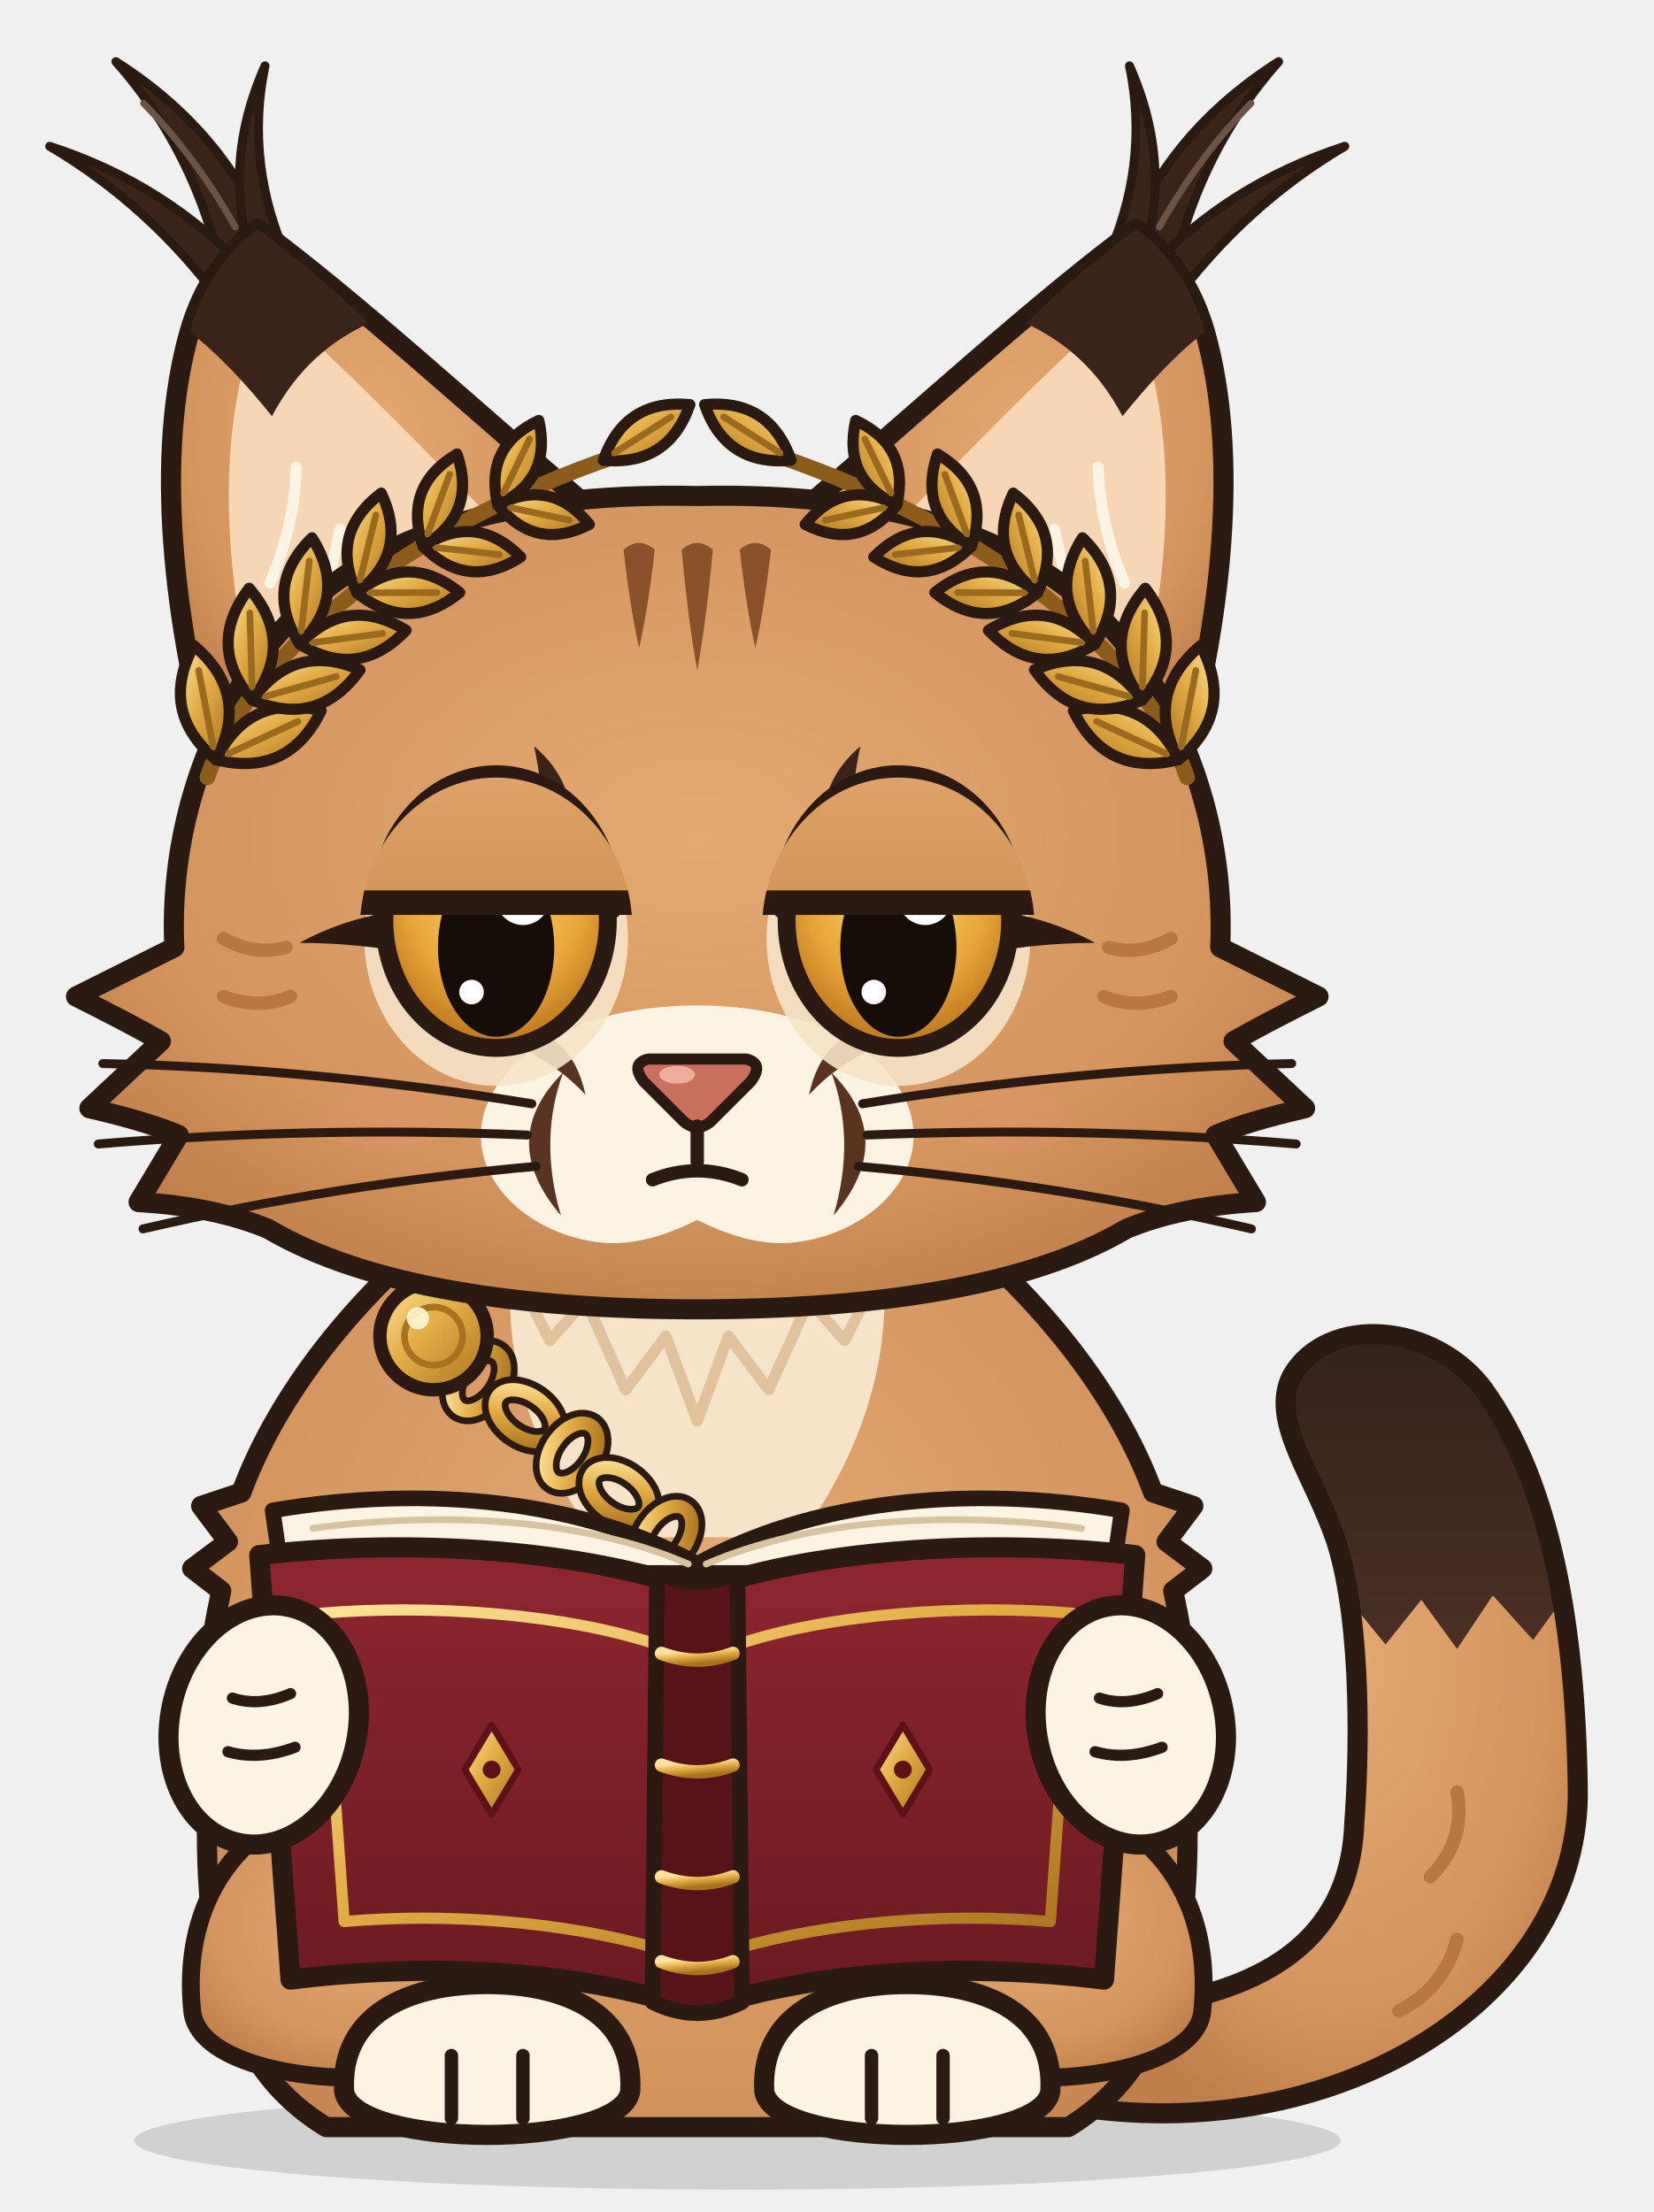
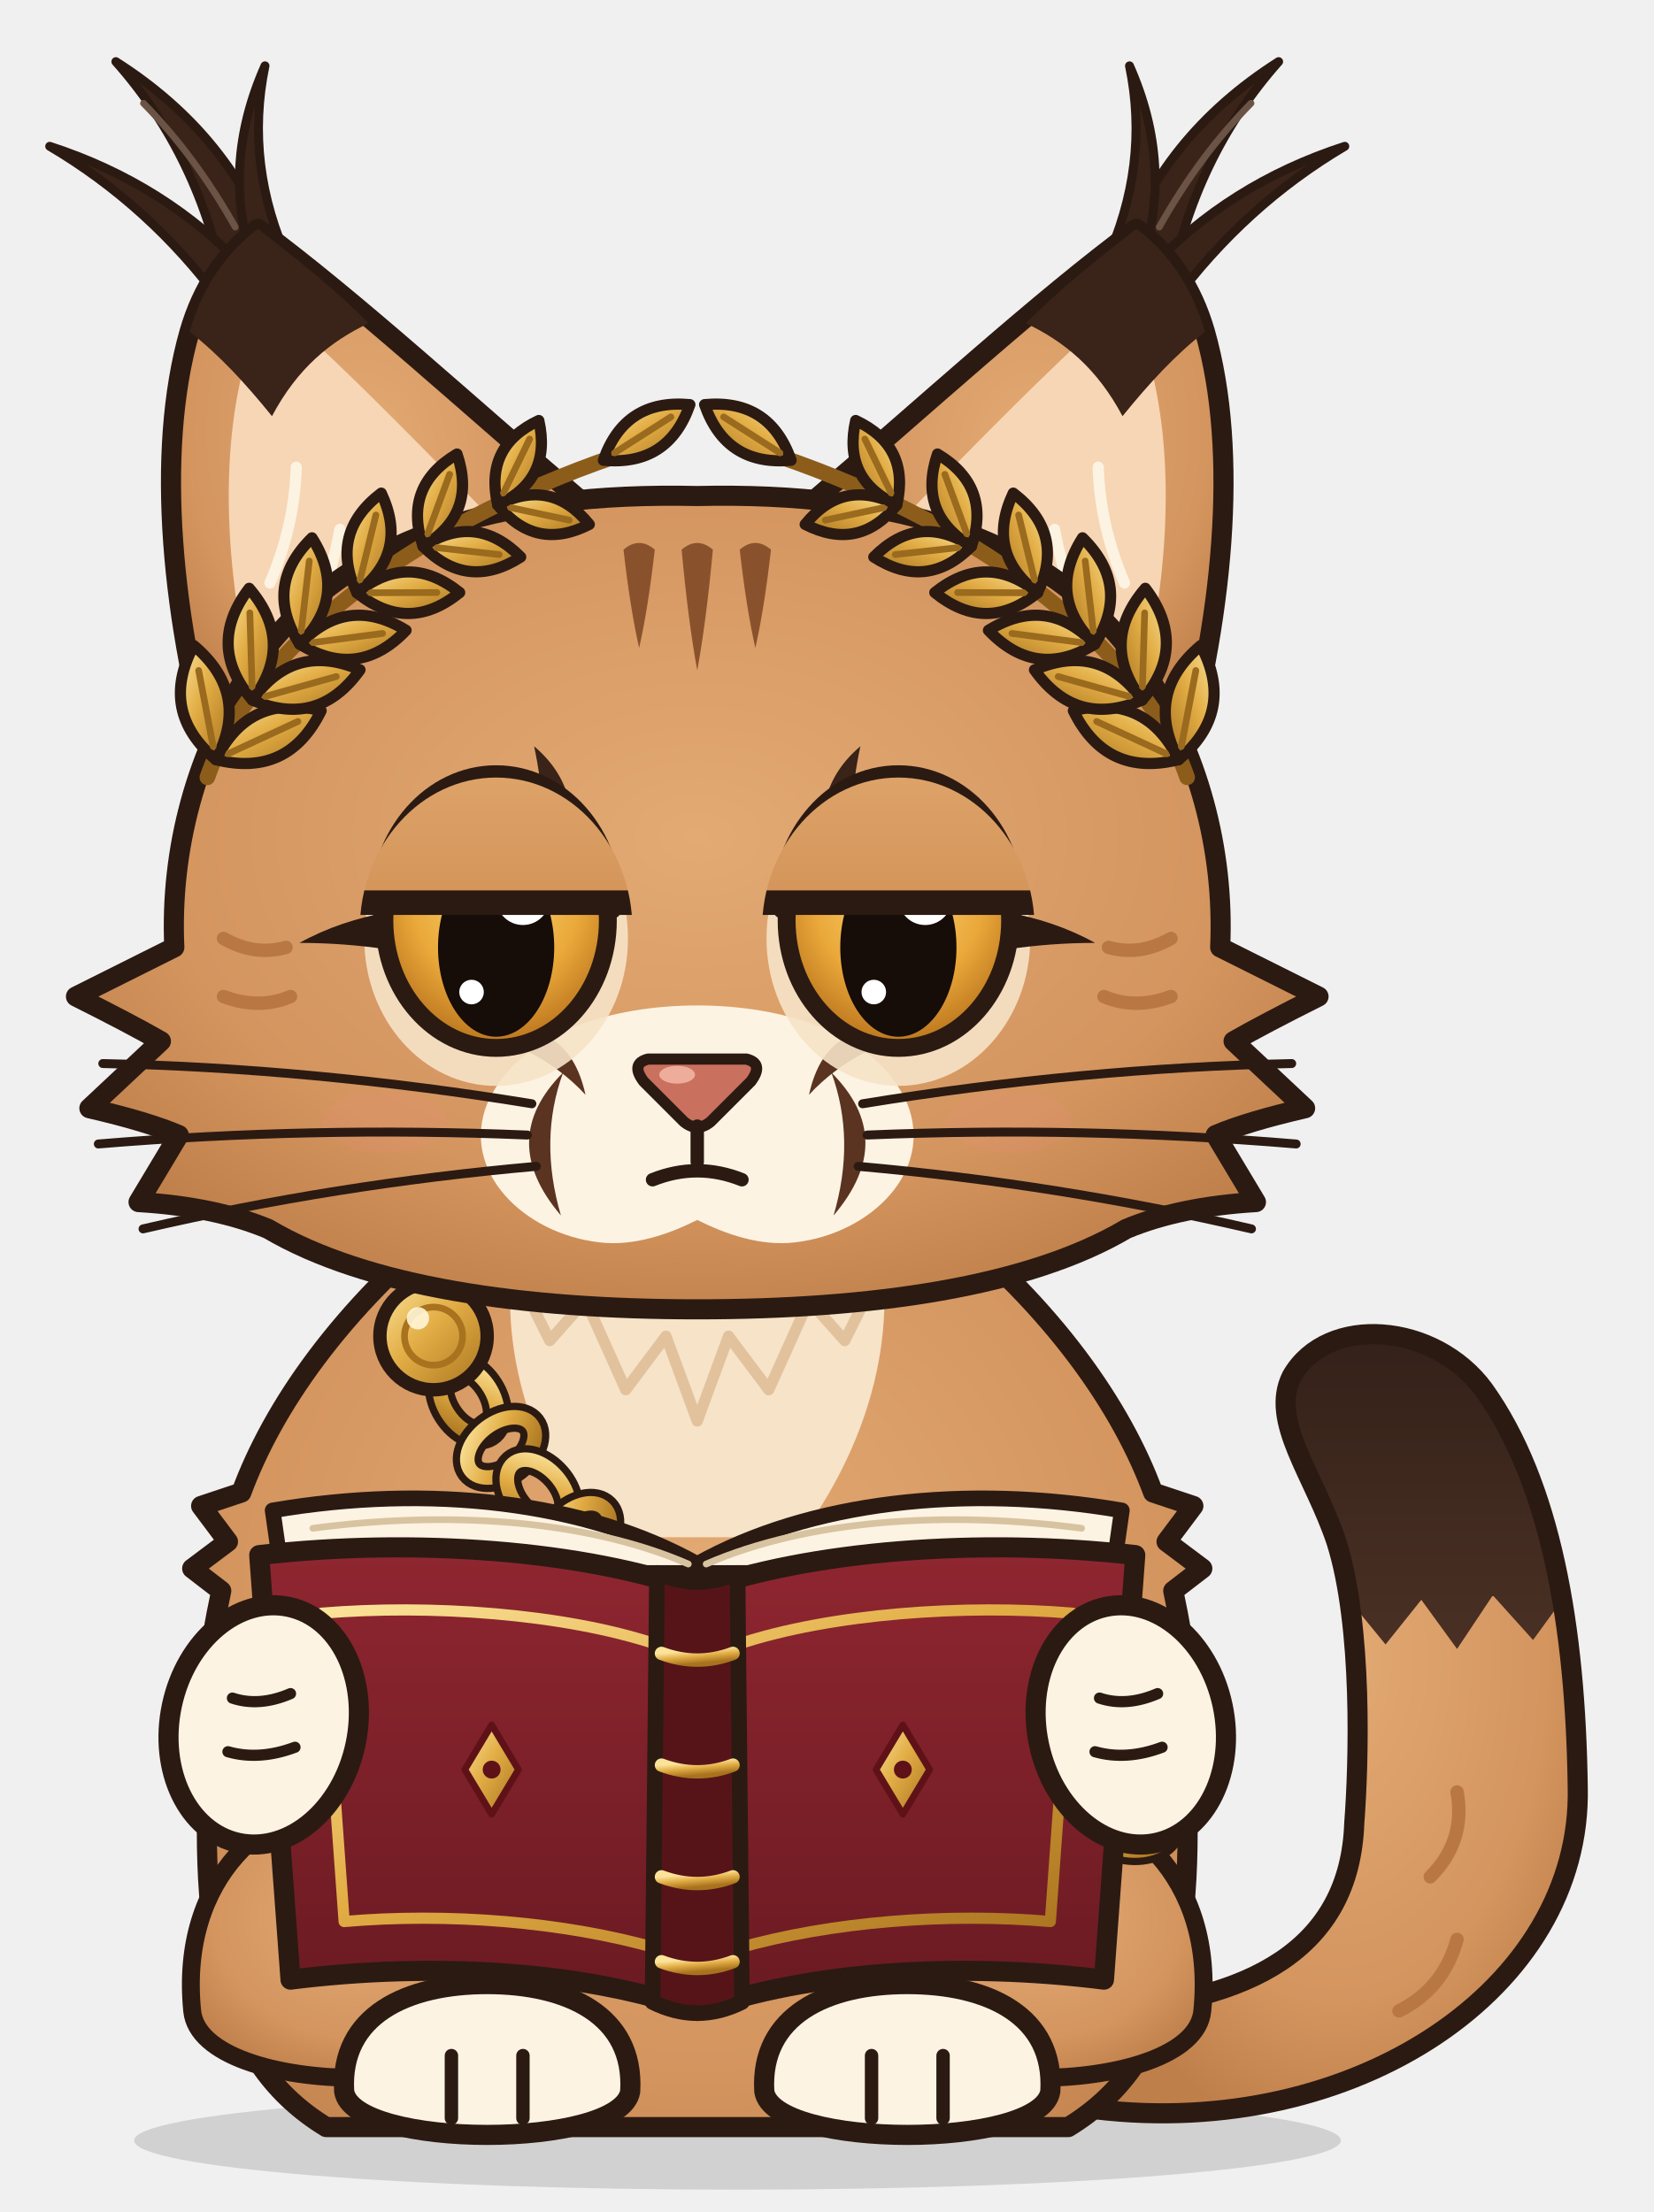
<svg xmlns="http://www.w3.org/2000/svg" stroke-linejoin="round" stroke-linecap="round" viewBox="200 0 740 990" width="740" height="990">
  <defs>
    <radialGradient cx="0.5" cy="0.42" r="0.62" id="vas10-fur">
      <stop offset="0" stop-color="#e3aa74" />
      <stop offset=".7" stop-color="#d4955f" />
      <stop offset="1" stop-color="#bf7f4a" />
    </radialGradient>
    <radialGradient gradientUnits="userSpaceOnUse" cx="512" cy="715" r="300" id="vas10-fur-body">
      <stop offset="0" stop-color="#e3aa74" />
      <stop offset=".7" stop-color="#d4955f" />
      <stop offset="1" stop-color="#c4844f" />
    </radialGradient>
    <radialGradient cx="0.36" cy="0.3" r="0.8" id="vas10-fur-wide">
      <stop offset="0" stop-color="#e3aa74" />
      <stop offset=".6" stop-color="#d4955f" />
      <stop offset="1" stop-color="#bf7f4a" />
    </radialGradient>
    <linearGradient x1="0" y1="0" x2="1" y2="1" id="vas10-gold">
      <stop offset="0" stop-color="#fbe39a" />
      <stop offset=".45" stop-color="#e2ad45" />
      <stop offset="1" stop-color="#a8721e" />
    </linearGradient>
    <radialGradient cx="0.5" cy="0.38" r="0.62" id="vas10-iris">
      <stop offset="0" stop-color="#fcd977" />
      <stop offset=".62" stop-color="#eaa83a" />
      <stop offset="1" stop-color="#b8731c" />
    </radialGradient>
    <linearGradient x1="0" y1="0" x2="0" y2="1" id="vas10-cover">
      <stop offset="0" stop-color="#8f2630" />
      <stop offset="1" stop-color="#6a1a22" />
    </linearGradient>
    <linearGradient x1="0" y1="0" x2="0" y2="1" id="vas10-tip">
      <stop offset="0" stop-color="#2e1d16" />
      <stop offset="1" stop-color="#4a3024" />
    </linearGradient>
    <linearGradient x1="0" y1="0" x2="0" y2="1" id="vas10-lid">
      <stop offset="0" stop-color="#e2a96f" />
      <stop offset="1" stop-color="#d39459" />
    </linearGradient>
    <linearGradient x1="0" y1="0" x2="1" y2="1" id="vas10-steel">
      <stop offset="0" stop-color="#f1f4f6" />
      <stop offset=".5" stop-color="#b3bcc4" />
      <stop offset="1" stop-color="#717c86" />
    </linearGradient>
    <linearGradient x1="0" y1="0" x2="0" y2="1" id="vas10-shield">
      <stop offset="0" stop-color="#c8333f" />
      <stop offset="1" stop-color="#8a1c26" />
    </linearGradient>
    <linearGradient x1="0" y1="0" x2="1" y2="1" id="vas10-cap">
      <stop offset="0" stop-color="#4f6fc2" />
      <stop offset="1" stop-color="#2c4387" />
    </linearGradient>
    <linearGradient x1="0" y1="0" x2="1" y2="1" id="vas10-mantle">
      <stop offset="0" stop-color="#8a4bb0" />
      <stop offset="1" stop-color="#4a1f66" />
    </linearGradient>
    <linearGradient x1="0" y1="0" x2="0" y2="1" id="vas10-sable">
      <stop offset="0" stop-color="#8a5c3c" />
      <stop offset="1" stop-color="#5a3824" />
    </linearGradient>
    <clipPath id="vas10-tail">
      <path d="M 690 944 C 806 958 908 890 906 800 C 905 728 894 664 864 622 C 842 592 794 588 778 616 C 768 636 788 660 798 690 C 810 728 808 790 806 816 C 804 872 760 896 690 900 Z" />
    </clipPath>
    <clipPath id="vas10-eye0">
      <ellipse rx="61" ry="68" cy="416" cx="422" />
    </clipPath>
    <clipPath id="vas10-eye1">
      <ellipse rx="61" ry="68" cy="416" cx="602" />
    </clipPath>
  </defs>
  <ellipse cx="530" cy="958" rx="270" ry="22" fill="#000" opacity="0.13" />
  <g>
    <g>
      <path d="M 690 944 C 806 958 908 890 906 800 C 905 728 894 664 864 622 C 842 592 794 588 778 616 C 768 636 788 660 798 690 C 810 728 808 790 806 816 C 804 872 760 896 690 900 Z" fill="url(#vas10-fur)" />
      <path d="M 740 560 L 940 560 L 940 716 L 918 732 L 902 712 L 886 734 L 868 714 L 852 738 L 836 716 L 820 736 L 802 714 L 780 728 L 740 728 Z" fill="url(#vas10-tip)" clip-path="url(#vas10-tail)" />
      <path d="M 840 840 Q 856 824 852 802 M 826 900 Q 846 890 852 868" fill="none" stroke-width="6" stroke="#b97843" />
      <path fill="none" stroke-width="9" d="M 690 944 C 806 958 908 890 906 800 C 905 728 894 664 864 622 C 842 592 794 588 778 616 C 768 636 788 660 798 690 C 810 728 808 790 806 816 C 804 872 760 896 690 900 Z" stroke="#2b1a12" />
    </g>
    <g>
      <g>
        <path d="M 404 544 C 352 586 322 630 308 668 L 290 674 L 302 690 L 286 702 L 299 712 C 293 740 291 760 294 780 C 288 870 300 924 346 952 L 678 952 C 724 924 736 870 730 780 C 733 760 731 740 725 712 L 738 702 L 722 690 L 734 674 L 716 668 C 702 630 672 586 620 544 Z" stroke-width="9" stroke="#2b1a12" fill="url(#vas10-fur-body)" />
        <path d="M 432 548 C 420 600 438 650 466 688 L 558 688 C 586 650 604 600 592 548 Z" fill="#f6e3c8" />
        <path d="M 424 556 L 446 600 L 462 582 L 480 622 L 498 598 L 512 636 L 526 598 L 544 622 L 562 582 L 578 600 L 600 556 Z" stroke="#e2c29d" stroke-width="5" fill="#f6e3c8" />
        <path stroke-width="8" stroke="#2b1a12" d="M 286 900 C 280 840 320 806 360 806 C 400 806 440 840 434 900 C 430 940 290 940 286 900 Z" fill="url(#vas10-fur)" />
        <path stroke-width="8" stroke="#2b1a12" d="M 590 900 C 584 840 624 806 664 806 C 704 806 744 840 738 900 C 734 940 594 940 590 900 Z" fill="url(#vas10-fur)" />
      </g>
      <g>
-         <ellipse rx="15" ry="9.5" fill="none" stroke-width="12" stroke="#2b1a12" cx="414" cy="618" transform="matrix(0.573576, -0.819152, 0.819152, 0.573576, -329.697, 602.659)" />
-         <ellipse rx="15" ry="9.5" fill="none" stroke-width="6" cx="414" cy="618" transform="matrix(0.573576, -0.819152, 0.819152, 0.573576, -329.697, 602.659)" stroke="url(#vas10-gold)" />
-         <ellipse rx="15" ry="9.5" fill="none" stroke-width="12" stroke="#2b1a12" cx="435" cy="633.6" transform="matrix(0.819152, 0.573576, -0.573576, 0.819152, 442.087, -134.92)" />
-         <ellipse rx="15" ry="9.5" fill="none" stroke-width="6" cx="435" cy="633.6" transform="matrix(0.819152, 0.573576, -0.573576, 0.819152, 442.087, -134.92)" stroke="url(#vas10-gold)" />
-         <ellipse rx="15" ry="9.5" fill="none" stroke-width="12" stroke="#2b1a12" cx="456" cy="650.4" transform="matrix(0.573576, -0.819152, 0.819152, 0.573576, -338.327, 650.879)" />
-         <ellipse rx="15" ry="9.5" fill="none" stroke-width="6" cx="456" cy="650.4" transform="matrix(0.573576, -0.819152, 0.819152, 0.573576, -338.327, 650.879)" stroke="url(#vas10-gold)" />
-         <ellipse rx="15" ry="9.5" fill="none" stroke-width="12" stroke="#2b1a12" cx="477" cy="668.4" transform="matrix(0.819152, 0.573576, -0.573576, 0.819152, 469.643, -152.717)" />
-         <ellipse rx="15" ry="9.5" fill="none" stroke-width="6" cx="477" cy="668.4" transform="matrix(0.819152, 0.573576, -0.573576, 0.819152, 469.643, -152.717)" stroke="url(#vas10-gold)" />
-         <ellipse rx="15" ry="9.5" fill="none" stroke-width="12" stroke="#2b1a12" cx="498" cy="687.6" transform="matrix(0.573576, -0.819152, 0.819152, 0.573576, -350.89, 701.147)" />
-         <ellipse rx="15" ry="9.5" fill="none" stroke-width="6" cx="498" cy="687.6" transform="matrix(0.573576, -0.819152, 0.819152, 0.573576, -350.89, 701.147)" stroke="url(#vas10-gold)" />
+         <ellipse rx="17" ry="11" fill="none" stroke-width="13" stroke="#2b1a12" cx="409.6" cy="626.7" transform="matrix(0.532876, 0.846193, -0.846193, 0.532876, 721.643, -53.8543)" />
+         <ellipse rx="17" ry="11" fill="none" stroke-width="6.5" cx="409.6" cy="626.7" transform="matrix(0.532876, 0.846193, -0.846193, 0.532876, 721.643, -53.8543)" stroke="url(#vas10-gold)" />
+         <ellipse rx="17" ry="11" fill="none" stroke-width="13" stroke="#2b1a12" cx="424.2" cy="647.8" transform="matrix(0.798636, -0.601815, 0.601815, 0.798636, -304.437, 385.734)" />
+         <ellipse rx="17" ry="11" fill="none" stroke-width="6.5" cx="424.2" cy="647.8" transform="matrix(0.798636, -0.601815, 0.601815, 0.798636, -304.437, 385.734)" stroke="url(#vas10-gold)" />
+         <ellipse rx="17" ry="11" fill="none" stroke-width="13" stroke="#2b1a12" cx="440.7" cy="668" transform="matrix(0.656059, 0.75471, -0.75471, 0.656059, 655.721, -102.848)" />
+         <ellipse rx="17" ry="11" fill="none" stroke-width="6.5" cx="440.7" cy="668" transform="matrix(0.656059, 0.75471, -0.75471, 0.656059, 655.721, -102.848)" stroke="url(#vas10-gold)" />
+         <ellipse rx="17" ry="11" fill="none" stroke-width="13" stroke="#2b1a12" cx="458.5" cy="687.1" transform="matrix(0.712026, -0.702153, 0.702153, 0.712026, -350.413, 519.804)" />
+         <ellipse rx="17" ry="11" fill="none" stroke-width="6.5" cx="458.5" cy="687.1" transform="matrix(0.712026, -0.702153, 0.702153, 0.712026, -350.413, 519.804)" stroke="url(#vas10-gold)" />
+         <ellipse rx="17" ry="11" fill="none" stroke-width="13" stroke="#2b1a12" cx="477.1" cy="705" transform="matrix(0.739631, 0.673013, -0.673013, 0.739631, 598.696, -137.534)" />
+         <ellipse rx="17" ry="11" fill="none" stroke-width="6.5" cx="477.1" cy="705" transform="matrix(0.739631, 0.673013, -0.673013, 0.739631, 598.696, -137.534)" stroke="url(#vas10-gold)" />
+         <ellipse rx="17" ry="11" fill="none" stroke-width="13" stroke="#2b1a12" cx="497.1" cy="722.2" transform="matrix(0.632029, -0.774944, 0.774944, 0.632029, -376.747, 650.973)" />
+         <ellipse rx="17" ry="11" fill="none" stroke-width="6.5" cx="497.1" cy="722.2" transform="matrix(0.632029, -0.774944, 0.774944, 0.632029, -376.747, 650.973)" stroke="url(#vas10-gold)" />
+         <ellipse rx="17" ry="11" fill="none" stroke-width="13" stroke="#2b1a12" cx="517.4" cy="737.9" transform="matrix(0.804894, 0.593419, -0.593419, 0.804894, 538.832, -163.066)" />
+         <ellipse rx="17" ry="11" fill="none" stroke-width="6.5" cx="517.4" cy="737.9" transform="matrix(0.804894, 0.593419, -0.593419, 0.804894, 538.832, -163.066)" stroke="url(#vas10-gold)" />
+         <ellipse rx="17" ry="11" fill="none" stroke-width="13" stroke="#2b1a12" cx="538.6" cy="752.7" transform="matrix(0.551937, -0.833886, 0.833886, 0.551937, -386.339, 786.388)" />
+         <ellipse rx="17" ry="11" fill="none" stroke-width="6.5" cx="538.6" cy="752.7" transform="matrix(0.551937, -0.833886, 0.833886, 0.551937, -386.339, 786.388)" stroke="url(#vas10-gold)" />
+         <ellipse rx="17" ry="11" fill="none" stroke-width="13" stroke="#2b1a12" cx="560.6" cy="766.3" transform="matrix(0.861629, 0.507538, -0.507538, 0.861629, 466.497, -178.492)" />
+         <ellipse rx="17" ry="11" fill="none" stroke-width="6.5" cx="560.6" cy="766.3" transform="matrix(0.861629, 0.507538, -0.507538, 0.861629, 466.497, -178.492)" stroke="url(#vas10-gold)" />
+         <ellipse rx="17" ry="11" fill="none" stroke-width="13" stroke="#2b1a12" cx="584.1" cy="779.3" transform="matrix(0.457098, -0.889416, 0.889416, 0.457098, -376.013, 942.592)" />
+         <ellipse rx="17" ry="11" fill="none" stroke-width="6.5" cx="584.1" cy="779.3" transform="matrix(0.457098, -0.889416, 0.889416, 0.457098, -376.013, 942.592)" stroke="url(#vas10-gold)" />
+         <ellipse rx="17" ry="11" fill="none" stroke-width="13" stroke="#2b1a12" cx="607.1" cy="790.2" transform="matrix(0.91496, 0.403545, -0.403545, 0.91496, 370.509, -177.793)" />
+         <ellipse rx="17" ry="11" fill="none" stroke-width="6.5" cx="607.1" cy="790.2" transform="matrix(0.91496, 0.403545, -0.403545, 0.91496, 370.509, -177.793)" stroke="url(#vas10-gold)" />
+         <ellipse rx="17" ry="11" fill="none" stroke-width="13" stroke="#2b1a12" cx="631.3" cy="799.9" transform="matrix(0.34202, -0.939693, 0.939693, 0.34202, -336.277, 1119.55)" />
+         <ellipse rx="17" ry="11" fill="none" stroke-width="6.5" cx="631.3" cy="799.9" transform="matrix(0.34202, -0.939693, 0.939693, 0.34202, -336.277, 1119.55)" stroke="url(#vas10-gold)" />
+         <ellipse rx="17" ry="11" fill="none" stroke-width="13" stroke="#2b1a12" cx="655.6" cy="807.8" transform="matrix(0.962218, 0.27228, -0.27228, 0.962218, 244.718, -147.987)" />
+         <ellipse rx="17" ry="11" fill="none" stroke-width="6.5" cx="655.6" cy="807.8" transform="matrix(0.962218, 0.27228, -0.27228, 0.962218, 244.718, -147.987)" stroke="url(#vas10-gold)" />
+         <ellipse rx="17" ry="11" fill="none" stroke-width="13" stroke="#2b1a12" cx="681.8" cy="813.9" transform="matrix(0.183951, -0.982935, 0.982935, 0.183951, -243.629, 1334.35)" />
+         <ellipse rx="17" ry="11" fill="none" stroke-width="6.5" cx="681.8" cy="813.9" transform="matrix(0.183951, -0.982935, 0.982935, 0.183951, -243.629, 1334.35)" stroke="url(#vas10-gold)" />
+         <ellipse rx="17" ry="11" fill="none" stroke-width="13" stroke="#2b1a12" cx="706.6" cy="817.2" transform="matrix(0.996345, 0.0854169, -0.0854169, 0.996345, 72.3851, -57.369)" />
+         <ellipse rx="17" ry="11" fill="none" stroke-width="6.5" cx="706.6" cy="817.2" transform="matrix(0.996345, 0.0854169, -0.0854169, 0.996345, 72.3851, -57.369)" stroke="url(#vas10-gold)" />
        <circle cx="394" cy="598" r="24" stroke-width="6" stroke="#2b1a12" fill="url(#vas10-gold)" />
        <circle cx="394" cy="598" r="13" fill="none" stroke="#a8721e" stroke-width="3" />
        <circle cx="387" cy="590" r="5" fill="#fff6d6" opacity="0.9" />
      </g>
      <g>
        <path d="M 512 700 C 462 672 392 664 322 676 L 326 704 L 698 704 L 702 676 C 632 664 562 672 512 700 Z" stroke-width="7" fill="#fdf3e3" stroke="#2b1a12" />
        <path d="M 340 684 C 400 676 462 680 508 700 M 684 684 C 624 676 562 680 516 700" fill="none" stroke="#d8c3a0" stroke-width="3" />
        <path d="M 512 712 C 462 694 386 688 316 696 L 330 886 C 394 878 462 882 512 900 Z" stroke-width="9" stroke="#2b1a12" fill="url(#vas10-cover)" />
        <path d="M 512 712 C 562 694 638 688 708 696 L 694 886 C 630 878 562 882 512 900 Z" stroke-width="9" stroke="#2b1a12" fill="url(#vas10-cover)" />
        <path d="M 494 736 C 452 722 392 718 344 722 L 354 860 C 400 856 452 860 494 872 Z M 530 736 C 572 722 632 718 680 722 L 670 860 C 624 856 572 860 530 872 Z" fill="none" stroke-width="5" stroke="url(#vas10-gold)" />
        <path stroke="#5e1218" stroke-width="3" d="M 420 772 L 432 792 L 420 812 L 408 792 Z" fill="url(#vas10-gold)" />
        <circle cy="792" r="4" fill="#5e1218" cx="420" />
        <path stroke="#5e1218" stroke-width="3" d="M 604 772 L 616 792 L 604 812 L 592 792 Z" fill="url(#vas10-gold)" />
        <circle cy="792" r="4" fill="#5e1218" cx="604" />
        <path d="M 494 704 Q 512 712 530 704 L 532 896 Q 512 906 492 896 Z" fill="#561419" stroke-width="7" stroke="#2b1a12" />
        <path fill="none" stroke-width="6" d="M 496 740 Q 512 746 528 740" stroke="url(#vas10-gold)" />
        <path fill="none" stroke-width="6" d="M 496 790 Q 512 796 528 790" stroke="url(#vas10-gold)" />
        <path fill="none" stroke-width="6" d="M 496 840 Q 512 846 528 840" stroke="url(#vas10-gold)" />
        <path fill="none" stroke-width="6" d="M 496 878 Q 512 884 528 878" stroke="url(#vas10-gold)" />
      </g>
      <g>
        <ellipse cy="772" rx="42" ry="54" stroke-width="9" fill="#fdf3e3" stroke="#2b1a12" cx="318" transform="matrix(0.978148, 0.207912, -0.207912, 0.978148, 167.457, -49.2459)" />
        <path fill="none" stroke-width="5" stroke="#2b1a12" d="M 304 760 Q 316 764 330 758 M 302 784 Q 316 788 332 782" />
        <ellipse cy="772" rx="42" ry="54" stroke-width="9" fill="#fdf3e3" stroke="#2b1a12" cx="706" transform="matrix(0.978148, -0.207912, 0.207912, 0.978148, -145.08, 163.656)" />
        <path fill="none" stroke-width="5" stroke="#2b1a12" d="M 692 760 Q 704 764 718 758 M 690 784 Q 704 788 720 782" />
      </g>
      <g>
        <g transform="translate(380 300) matrix(0.992546, -0.121869, 0.121869, 0.992546, 0.487477, 3.97018) translate(-380 -300)">
          <g>
            <path d="M 345.8 106.5 Q 334.1 49.6 286 10 Q 318.4 57 322.2 117.5 Z" stroke-width="4" fill="#3a2318" stroke="#2b1a12" />
            <path d="M 332.3 109.5 Q 301.6 67.1 252 44 Q 293.2 75.7 319.7 122.5 Z" stroke-width="4" fill="#3a2318" stroke="#2b1a12" />
            <path d="M 352 108.7 Q 337.4 63 352 20 Q 326.8 62.1 336 107.3 Z" stroke-width="4" fill="#3a2318" stroke="#2b1a12" />
            <path d="M 330 90 Q 316 56 296 30" fill="none" stroke="#6b5446" stroke-width="3" />
            <path d="M 292 336 C 280 262 282 186 304 134 Q 316 106 340 92 C 380 130 424 182 470 232 Z" stroke-width="9" stroke="#2b1a12" fill="url(#vas10-fur)" />
            <path d="M 314 304 C 306 248 310 190 328 148 Q 334 134 344 128 C 374 162 404 202 436 244 Z" fill="#f7d6b5" />
            <path d="M 304 134 Q 316 106 340 92 C 356 108 370 122 384 140 C 366 146 350 156 336 176 C 326 160 316 146 304 134 Z" fill="#3a2318" />
            <path d="M 330 288 Q 350 262 360 230 M 352 298 Q 376 270 392 244 M 326 250 Q 340 226 344 200" fill="none" stroke-width="5" stroke="#fdf3e3" />
          </g>
        </g>
        <g transform="matrix(-1, 0, 0, 1, 1024, 0)">
          <g transform="translate(380 300) matrix(0.992546, -0.121869, 0.121869, 0.992546, 0.487477, 3.97018) translate(-380 -300)">
            <g>
              <path d="M 345.8 106.5 Q 334.1 49.6 286 10 Q 318.4 57 322.2 117.5 Z" stroke-width="4" fill="#3a2318" stroke="#2b1a12" />
              <path d="M 332.3 109.5 Q 301.6 67.1 252 44 Q 293.2 75.7 319.7 122.5 Z" stroke-width="4" fill="#3a2318" stroke="#2b1a12" />
              <path d="M 352 108.7 Q 337.4 63 352 20 Q 326.8 62.1 336 107.3 Z" stroke-width="4" fill="#3a2318" stroke="#2b1a12" />
              <path d="M 330 90 Q 316 56 296 30" fill="none" stroke="#6b5446" stroke-width="3" />
              <path d="M 292 336 C 280 262 282 186 304 134 Q 316 106 340 92 C 380 130 424 182 470 232 Z" stroke-width="9" stroke="#2b1a12" fill="url(#vas10-fur)" />
              <path d="M 314 304 C 306 248 310 190 328 148 Q 334 134 344 128 C 374 162 404 202 436 244 Z" fill="#f7d6b5" />
              <path d="M 304 134 Q 316 106 340 92 C 356 108 370 122 384 140 C 366 146 350 156 336 176 C 326 160 316 146 304 134 Z" fill="#3a2318" />
              <path d="M 330 288 Q 350 262 360 230 M 352 298 Q 376 270 392 244 M 326 250 Q 340 226 344 200" fill="none" stroke-width="5" stroke="#fdf3e3" />
            </g>
          </g>
        </g>
        <path d="M 512 222 C 600 220 672 240 712 300 C 736 336 748 380 746 424 L 790 446 Q 766 458 752 466 L 784 496 Q 758 502 744 508 L 762 538 Q 728 540 704 550 C 660 576 590 586 512 586 C 434 586 364 576 320 550 Q 296 540 262 538 L 280 508 Q 266 502 240 496 L 272 466 Q 258 458 234 446 L 278 424 C 276 380 288 336 312 300 C 352 240 424 220 512 222 Z" stroke-width="9" stroke="#2b1a12" fill="url(#vas10-fur)" />
        <path fill="none" stroke="#8c5d1a" stroke-width="7" d="M 292.8 347.9 C 312 292 382 236 476 204" />
        <path stroke-width="5" stroke="#2b1a12" d="M 296.6 340 Q 329 348.1 343.7 318.1 Q 311.3 310 296.6 340 Z" fill="url(#vas10-gold)" />
        <path stroke="#9a6a1e" stroke-width="3" d="M 302 337.4 L 333.3 322.9" />
        <path stroke-width="5" stroke="#2b1a12" d="M 296.6 340 Q 312.3 310.5 286.7 288.9 Q 271 318.4 296.6 340 Z" fill="url(#vas10-gold)" />
        <path stroke="#9a6a1e" stroke-width="3" d="M 295.4 334.1 L 288.9 300.1" />
        <path stroke-width="5" stroke="#2b1a12" d="M 312.9 313.3 Q 342.4 326 361.1 299.8 Q 331.6 287.1 312.9 313.3 Z" fill="url(#vas10-gold)" />
        <path stroke="#9a6a1e" stroke-width="3" d="M 318.7 311.7 L 350.5 302.8" />
        <path stroke-width="5" stroke="#2b1a12" d="M 312.9 313.3 Q 332.4 287.7 311.5 263.3 Q 292 288.9 312.9 313.3 Z" fill="url(#vas10-gold)" />
        <path stroke="#9a6a1e" stroke-width="3" d="M 312.8 307.3 L 311.8 274.3" />
        <path stroke-width="5" stroke="#2b1a12" d="M 334.1 288.3 Q 360.4 304.5 381.7 282.1 Q 355.4 266 334.1 288.3 Z" fill="url(#vas10-gold)" />
        <path stroke="#9a6a1e" stroke-width="3" d="M 340 287.6 L 371.2 283.5" />
        <path stroke-width="5" stroke="#2b1a12" d="M 334.1 288.3 Q 356.1 266.7 339.6 240.7 Q 317.6 262.3 334.1 288.3 Z" fill="url(#vas10-gold)" />
        <path stroke="#9a6a1e" stroke-width="3" d="M 334.8 282.4 L 338.4 251.1" />
        <path stroke-width="5" stroke="#2b1a12" d="M 359.7 265.3 Q 382.7 283.9 405.7 265.2 Q 382.6 246.7 359.7 265.3 Z" fill="url(#vas10-gold)" />
        <path stroke="#9a6a1e" stroke-width="3" d="M 365.7 265.3 L 395.5 265.2" />
        <path stroke-width="5" stroke="#2b1a12" d="M 359.7 265.3 Q 383.2 247.4 370.6 220.7 Q 347.1 238.6 359.7 265.3 Z" fill="url(#vas10-gold)" />
        <path stroke="#9a6a1e" stroke-width="3" d="M 361.1 259.5 L 368.2 230.5" />
        <path stroke-width="5" stroke="#2b1a12" d="M 389.3 244.5 Q 409.2 264.6 433 249.3 Q 413.1 229.2 389.3 244.5 Z" fill="url(#vas10-gold)" />
        <path stroke="#9a6a1e" stroke-width="3" d="M 395.3 245.1 L 423.4 248.2" />
        <path stroke-width="5" stroke="#2b1a12" d="M 389.3 244.5 Q 413.6 230 404.5 203.2 Q 380.2 217.7 389.3 244.5 Z" fill="url(#vas10-gold)" />
        <path stroke="#9a6a1e" stroke-width="3" d="M 391.4 238.9 L 401.2 212.3" />
        <path stroke-width="5" stroke="#2b1a12" d="M 422.7 226 Q 439.7 247 463.7 234.7 Q 446.7 213.7 422.7 226 Z" fill="url(#vas10-gold)" />
        <path stroke="#9a6a1e" stroke-width="3" d="M 428.5 227.2 L 454.7 232.8" />
        <path stroke-width="5" stroke="#2b1a12" d="M 422.7 226 Q 447.1 214.6 441.1 188.2 Q 416.6 199.7 422.7 226 Z" fill="url(#vas10-gold)" />
        <path stroke="#9a6a1e" stroke-width="3" d="M 425.3 220.6 L 437 196.5" />
        <path stroke-width="5" stroke="#2b1a12" d="M 470 206 Q 499.1 208.7 508.7 181.1 Q 479.6 178.4 470 206 Z" fill="url(#vas10-gold)" />
        <path stroke="#9a6a1e" stroke-width="3" d="M 475 202.7 L 500.2 186.6" />
        <g transform="matrix(-1, 0, 0, 1, 1024, 0)">
          <path fill="none" stroke="#8c5d1a" stroke-width="7" d="M 292.8 347.9 C 312 292 382 236 476 204" />
          <path stroke-width="5" stroke="#2b1a12" d="M 296.6 340 Q 329 348.1 343.7 318.1 Q 311.3 310 296.6 340 Z" fill="url(#vas10-gold)" />
          <path stroke="#9a6a1e" stroke-width="3" d="M 302 337.4 L 333.3 322.9" />
          <path stroke-width="5" stroke="#2b1a12" d="M 296.6 340 Q 312.3 310.5 286.7 288.9 Q 271 318.4 296.6 340 Z" fill="url(#vas10-gold)" />
          <path stroke="#9a6a1e" stroke-width="3" d="M 295.4 334.1 L 288.9 300.1" />
          <path stroke-width="5" stroke="#2b1a12" d="M 312.9 313.3 Q 342.4 326 361.1 299.8 Q 331.6 287.1 312.9 313.3 Z" fill="url(#vas10-gold)" />
          <path stroke="#9a6a1e" stroke-width="3" d="M 318.7 311.7 L 350.5 302.8" />
          <path stroke-width="5" stroke="#2b1a12" d="M 312.9 313.3 Q 332.4 287.7 311.5 263.3 Q 292 288.9 312.9 313.3 Z" fill="url(#vas10-gold)" />
          <path stroke="#9a6a1e" stroke-width="3" d="M 312.8 307.3 L 311.8 274.3" />
          <path stroke-width="5" stroke="#2b1a12" d="M 334.1 288.3 Q 360.4 304.5 381.7 282.1 Q 355.4 266 334.1 288.3 Z" fill="url(#vas10-gold)" />
          <path stroke="#9a6a1e" stroke-width="3" d="M 340 287.6 L 371.2 283.5" />
          <path stroke-width="5" stroke="#2b1a12" d="M 334.1 288.3 Q 356.1 266.7 339.6 240.7 Q 317.6 262.3 334.1 288.3 Z" fill="url(#vas10-gold)" />
          <path stroke="#9a6a1e" stroke-width="3" d="M 334.8 282.4 L 338.4 251.1" />
          <path stroke-width="5" stroke="#2b1a12" d="M 359.7 265.3 Q 382.7 283.9 405.7 265.2 Q 382.6 246.7 359.7 265.3 Z" fill="url(#vas10-gold)" />
          <path stroke="#9a6a1e" stroke-width="3" d="M 365.7 265.3 L 395.5 265.2" />
          <path stroke-width="5" stroke="#2b1a12" d="M 359.7 265.3 Q 383.2 247.4 370.6 220.7 Q 347.1 238.6 359.7 265.3 Z" fill="url(#vas10-gold)" />
          <path stroke="#9a6a1e" stroke-width="3" d="M 361.1 259.5 L 368.2 230.5" />
          <path stroke-width="5" stroke="#2b1a12" d="M 389.3 244.5 Q 409.2 264.6 433 249.3 Q 413.1 229.2 389.3 244.5 Z" fill="url(#vas10-gold)" />
          <path stroke="#9a6a1e" stroke-width="3" d="M 395.3 245.1 L 423.4 248.2" />
          <path stroke-width="5" stroke="#2b1a12" d="M 389.3 244.5 Q 413.6 230 404.5 203.2 Q 380.2 217.7 389.3 244.5 Z" fill="url(#vas10-gold)" />
          <path stroke="#9a6a1e" stroke-width="3" d="M 391.4 238.9 L 401.2 212.3" />
          <path stroke-width="5" stroke="#2b1a12" d="M 422.7 226 Q 439.7 247 463.7 234.7 Q 446.7 213.7 422.7 226 Z" fill="url(#vas10-gold)" />
          <path stroke="#9a6a1e" stroke-width="3" d="M 428.5 227.2 L 454.7 232.8" />
          <path stroke-width="5" stroke="#2b1a12" d="M 422.7 226 Q 447.1 214.6 441.1 188.2 Q 416.6 199.7 422.7 226 Z" fill="url(#vas10-gold)" />
          <path stroke="#9a6a1e" stroke-width="3" d="M 425.3 220.6 L 437 196.5" />
          <path stroke-width="5" stroke="#2b1a12" d="M 470 206 Q 499.1 208.7 508.7 181.1 Q 479.6 178.4 470 206 Z" fill="url(#vas10-gold)" />
          <path stroke="#9a6a1e" stroke-width="3" d="M 475 202.7 L 500.2 186.6" />
        </g>
        <path d="M 512 450 C 550 450 592 462 606 494 C 618 524 590 552 556 556 C 540 558 524 552 512 546 C 500 552 484 558 468 556 C 434 552 406 524 418 494 C 432 462 474 450 512 450 Z" fill="#fdf3e3" />
        <path d="M 300 420 Q 314 428 328 424 M 300 446 Q 316 452 330 446" fill="none" stroke-width="6" stroke="#b97843" />
        <path d="M 440 462 Q 457 467 462 490 Q 451 478 435 470 Z" fill="#5a3421" />
        <path d="M 452 480 Q 422 510 451 544 Q 441 510 452 480 Z" fill="#5a3421" />
        <g transform="matrix(-1, 0, 0, 1, 1024, 0)">
          <path d="M 300 420 Q 314 428 328 424 M 300 446 Q 316 452 330 446" fill="none" stroke-width="6" stroke="#b97843" />
          <path d="M 440 462 Q 457 467 462 490 Q 451 478 435 470 Z" fill="#5a3421" />
          <path d="M 452 480 Q 422 510 451 544 Q 441 510 452 480 Z" fill="#5a3421" />
        </g>
        <path fill="#8a522c" d="M 479 246 Q 486 240 493 246 Q 490 272.4 486 290 Q 482 272.4 479 246 Z" />
        <path fill="#8a522c" d="M 505 246 Q 512 240 519 246 Q 516 278.4 512 300 Q 508 278.4 505 246 Z" />
        <path fill="#8a522c" d="M 531 246 Q 538 240 545 246 Q 542 272.4 538 290 Q 534 272.4 531 246 Z" />
        <g transform="translate(448 352) matrix(1, 0, 0, 1, 0, 10) translate(-448 -352)">
          <path d="M 443 353 Q 442 338 439 324 Q 452 335 455 350 Q 449 358 443 353 Z" fill="#3a2318" />
        </g>
        <g transform="matrix(-1, 0, 0, 1, 1024, 0)">
          <g transform="translate(448 352) matrix(1, 0, 0, 1, 0, 10) translate(-448 -352)">
            <path d="M 443 353 Q 442 338 439 324 Q 452 335 455 350 Q 449 358 443 353 Z" fill="#3a2318" />
          </g>
        </g>
        <g>
          <ellipse rx="59" ry="66" cy="420" fill="#f6e3c8" cx="422" opacity="0.9" />
          <ellipse rx="50" ry="57" cy="412" cx="422" fill="url(#vas10-iris)" />
          <g transform="matrix(1, 0, 0, 1, 0, 8)">
            <ellipse fill="#160c08" cy="416" cx="422" rx="26" ry="40" />
            <circle r="12" fill="#fff" cy="394" cx="434" />
            <circle r="5.5" fill="#fff" cy="436" cx="411" />
          </g>
          <ellipse rx="50" ry="57" fill="none" stroke-width="8" cy="412" stroke="#2b1a12" cx="422" />
          <path fill="none" stroke-width="11" stroke="#2b1a12" d="M 371 406 A 51 58 0 0 1 473 406" />
          <g clip-path="url(#vas10-eye0)">
            <path d="M 350 322 L 494 322 L 494 404 L 350 404 Z" fill="url(#vas10-lid)" />
            <path stroke-width="11" stroke="#2b1a12" d="M 350 404 L 494 404" />
          </g>
        </g>
        <path fill="none" stroke-width="10" stroke="#2b1a12" d="M 378 420 Q 422 454 466 420" opacity="0" />
        <path fill="#2b1a12" d="M 375 408 Q 352 412 334 422 Q 354 422 374 425 Z" />
        <g>
          <ellipse rx="59" ry="66" cy="420" fill="#f6e3c8" cx="602" opacity="0.9" />
          <ellipse rx="50" ry="57" cy="412" cx="602" fill="url(#vas10-iris)" />
          <g transform="matrix(1, 0, 0, 1, 0, 8)">
            <ellipse fill="#160c08" cy="416" cx="602" rx="26" ry="40" />
            <circle r="12" fill="#fff" cy="394" cx="614" />
            <circle r="5.5" fill="#fff" cy="436" cx="591" />
          </g>
          <ellipse rx="50" ry="57" fill="none" stroke-width="8" cy="412" stroke="#2b1a12" cx="602" />
          <path fill="none" stroke-width="11" stroke="#2b1a12" d="M 551 406 A 51 58 0 0 1 653 406" />
          <g clip-path="url(#vas10-eye1)">
            <path d="M 530 322 L 674 322 L 674 404 L 530 404 Z" fill="url(#vas10-lid)" />
            <path stroke-width="11" stroke="#2b1a12" d="M 530 404 L 674 404" />
          </g>
        </g>
        <path fill="none" stroke-width="10" stroke="#2b1a12" d="M 558 420 Q 602 454 646 420" opacity="0" />
        <path fill="#2b1a12" d="M 649 408 Q 672 412 690 422 Q 670 422 650 425 Z" />
        <ellipse cy="502" rx="28" ry="14" fill="#e98a7d" cx="372" opacity="0.16" />
        <ellipse cy="502" rx="28" ry="14" fill="#e98a7d" cx="652" opacity="0.16" />
        <path d="M 490 474 L 534 474 Q 542 476 536 484 L 518 502 Q 512 507 506 502 L 488 484 Q 482 476 490 474 Z" fill="#c9705e" stroke-width="5" stroke="#2b1a12" />
        <ellipse cx="503" cy="481" rx="8" ry="4" fill="#f2b3a2" opacity="0.9" />
        <g>
          <path d="M 512 504 L 512 520 M 492 528 Q 512 520 532 528" fill="none" stroke-width="6" stroke="#2b1a12" />
        </g>
        <g>
          <path d="M 438 494 Q 340 478 246 476 M 436 508 Q 340 504 244 512 M 440 522 Q 350 530 264 550" fill="none" stroke-width="4" stroke="#2b1a12" />
          <g transform="matrix(-1, 0, 0, 1, 1024, 0)">
            <path d="M 438 494 Q 340 478 246 476 M 436 508 Q 340 504 244 512 M 440 522 Q 350 530 264 550" fill="none" stroke-width="4" stroke="#2b1a12" />
          </g>
        </g>
      </g>
    </g>
    <g>
      <path stroke-width="9" fill="#fdf3e3" stroke="#2b1a12" d="M 354 936 C 352 902 382 888 418 888 C 454 888 484 902 482 936 C 478 962 358 962 354 936 Z" />
      <path stroke-width="6" stroke="#2b1a12" d="M 402 920 L 402 948 M 434 920 L 434 948" />
      <path stroke-width="9" fill="#fdf3e3" stroke="#2b1a12" d="M 542 936 C 540 902 570 888 606 888 C 642 888 672 902 670 936 C 666 962 546 962 542 936 Z" />
      <path stroke-width="6" stroke="#2b1a12" d="M 590 920 L 590 948 M 622 920 L 622 948" />
    </g>
  </g>
</svg>
